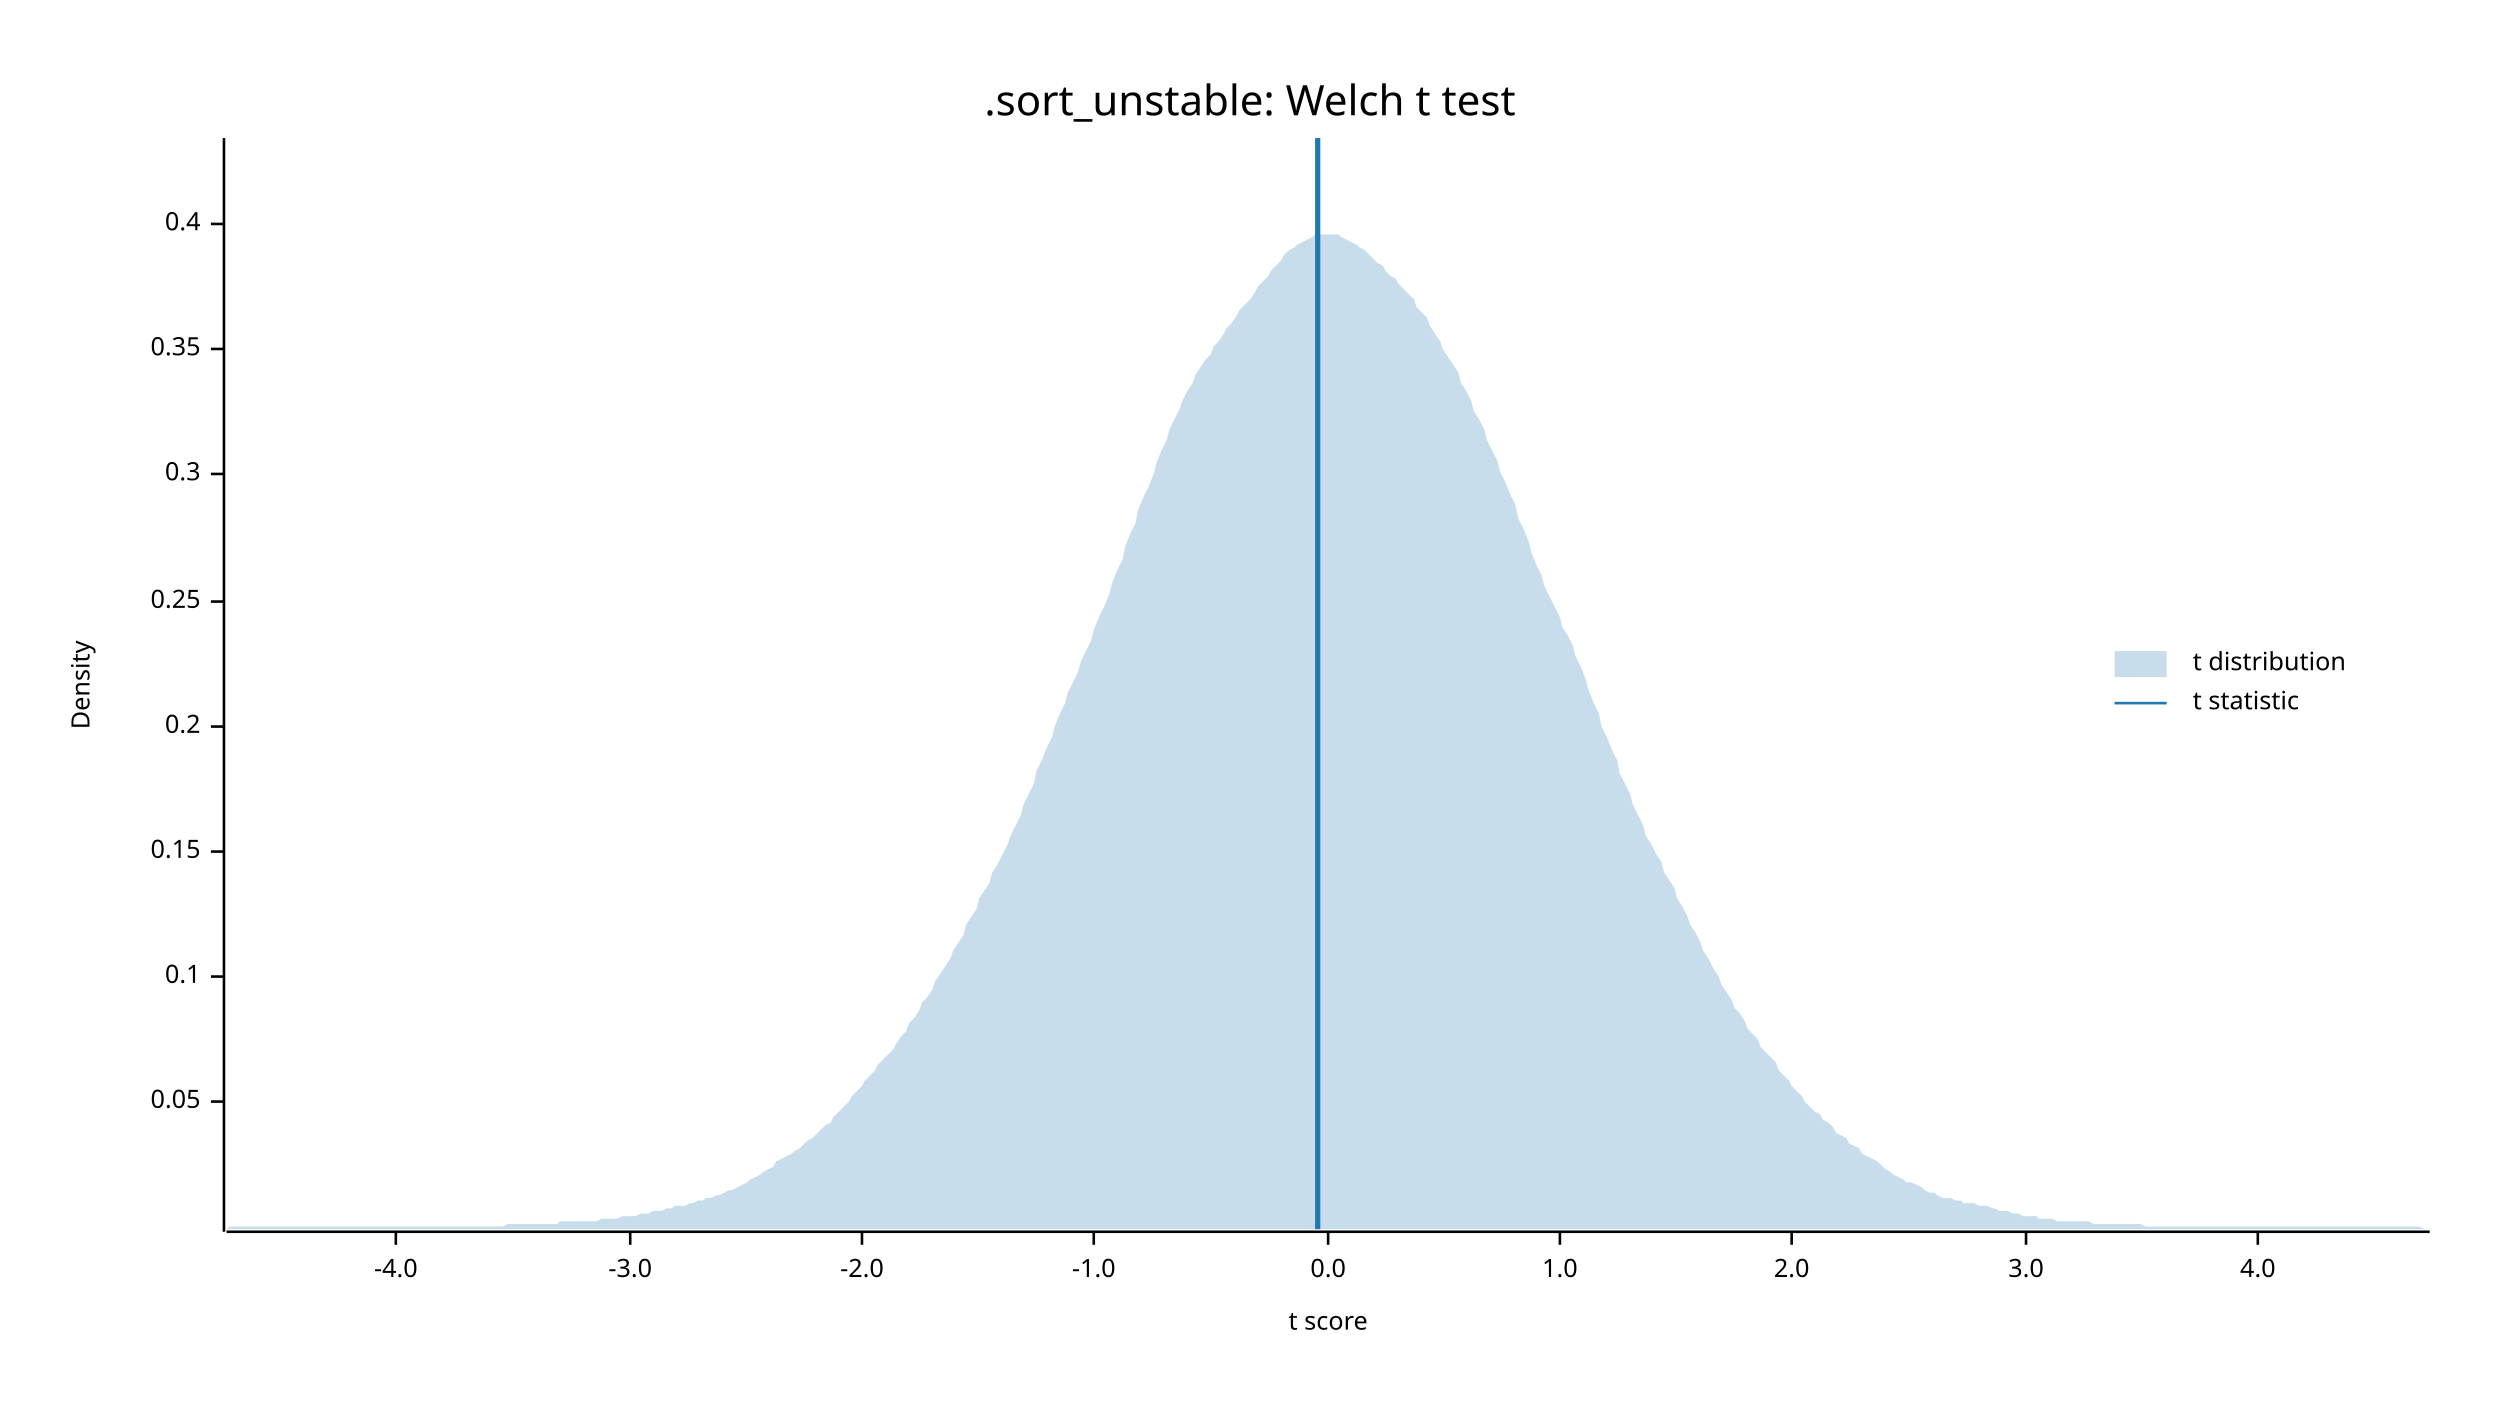
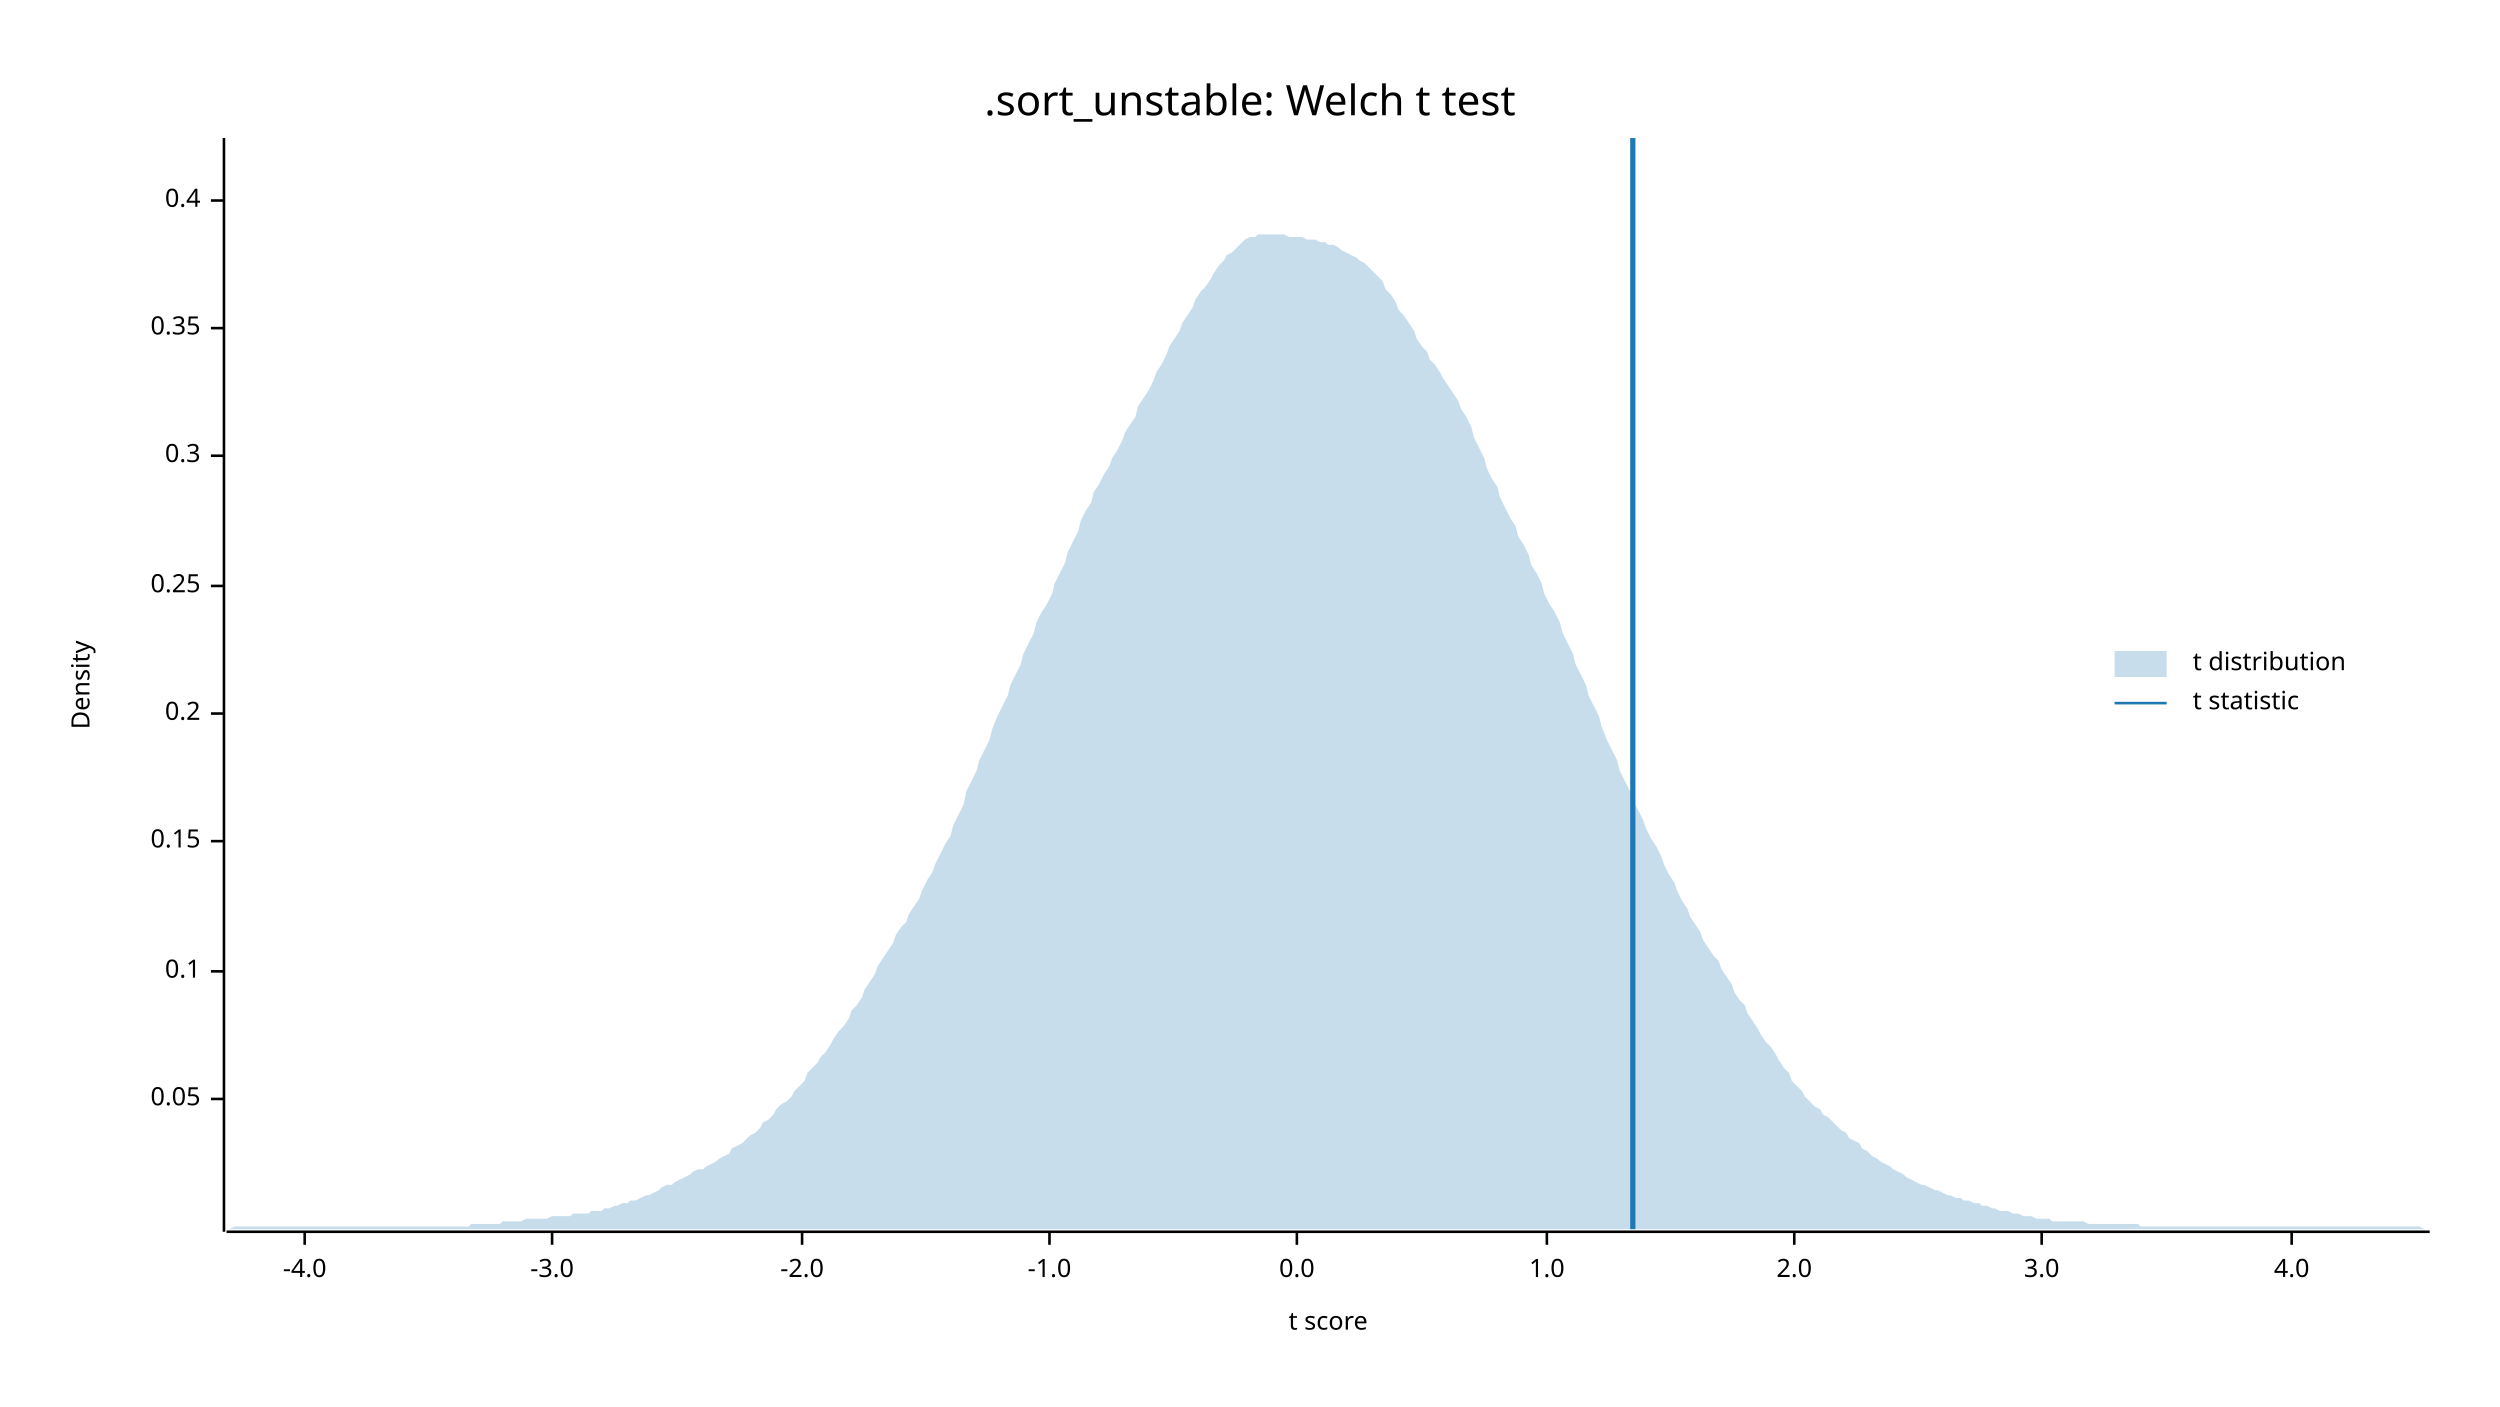
<svg xmlns="http://www.w3.org/2000/svg" width="960" height="540" viewBox="0 0 960 540">
  <text x="480" y="32" dy="0.76em" text-anchor="middle" font-family="sans-serif" font-size="16.129" opacity="1" fill="#000000">
.sort_unstable: Welch t test
</text>
  <text x="27" y="263" dy="0.76em" text-anchor="middle" font-family="sans-serif" font-size="9.677" opacity="1" fill="#000000" transform="rotate(270, 27, 263)">
Density
</text>
  <text x="510" y="513" dy="-0.5ex" text-anchor="middle" font-family="sans-serif" font-size="9.677" opacity="1" fill="#000000">
t score
</text>
  <polyline fill="none" opacity="1" stroke="#000000" stroke-width="1" points="86,53 86,473 " />
-   <text x="77" y="423" dy="0.5ex" text-anchor="end" font-family="sans-serif" font-size="9.677" opacity="1" fill="#000000">
+   <text x="77" y="422" dy="0.5ex" text-anchor="end" font-family="sans-serif" font-size="9.677" opacity="1" fill="#000000">
0.05
</text>
-   <polyline fill="none" opacity="1" stroke="#000000" stroke-width="1" points="81,423 86,423 " />
-   <text x="77" y="375" dy="0.5ex" text-anchor="end" font-family="sans-serif" font-size="9.677" opacity="1" fill="#000000">
+   <polyline fill="none" opacity="1" stroke="#000000" stroke-width="1" points="81,422 86,422 " />
+   <text x="77" y="373" dy="0.5ex" text-anchor="end" font-family="sans-serif" font-size="9.677" opacity="1" fill="#000000">
0.1
</text>
-   <polyline fill="none" opacity="1" stroke="#000000" stroke-width="1" points="81,375 86,375 " />
-   <text x="77" y="327" dy="0.5ex" text-anchor="end" font-family="sans-serif" font-size="9.677" opacity="1" fill="#000000">
+   <polyline fill="none" opacity="1" stroke="#000000" stroke-width="1" points="81,373 86,373 " />
+   <text x="77" y="323" dy="0.5ex" text-anchor="end" font-family="sans-serif" font-size="9.677" opacity="1" fill="#000000">
0.15
</text>
-   <polyline fill="none" opacity="1" stroke="#000000" stroke-width="1" points="81,327 86,327 " />
-   <text x="77" y="279" dy="0.5ex" text-anchor="end" font-family="sans-serif" font-size="9.677" opacity="1" fill="#000000">
+   <polyline fill="none" opacity="1" stroke="#000000" stroke-width="1" points="81,323 86,323 " />
+   <text x="77" y="274" dy="0.5ex" text-anchor="end" font-family="sans-serif" font-size="9.677" opacity="1" fill="#000000">
0.2
</text>
-   <polyline fill="none" opacity="1" stroke="#000000" stroke-width="1" points="81,279 86,279 " />
-   <text x="77" y="231" dy="0.5ex" text-anchor="end" font-family="sans-serif" font-size="9.677" opacity="1" fill="#000000">
+   <polyline fill="none" opacity="1" stroke="#000000" stroke-width="1" points="81,274 86,274 " />
+   <text x="77" y="225" dy="0.5ex" text-anchor="end" font-family="sans-serif" font-size="9.677" opacity="1" fill="#000000">
0.25
</text>
-   <polyline fill="none" opacity="1" stroke="#000000" stroke-width="1" points="81,231 86,231 " />
-   <text x="77" y="182" dy="0.5ex" text-anchor="end" font-family="sans-serif" font-size="9.677" opacity="1" fill="#000000">
+   <polyline fill="none" opacity="1" stroke="#000000" stroke-width="1" points="81,225 86,225 " />
+   <text x="77" y="175" dy="0.5ex" text-anchor="end" font-family="sans-serif" font-size="9.677" opacity="1" fill="#000000">
0.3
</text>
-   <polyline fill="none" opacity="1" stroke="#000000" stroke-width="1" points="81,182 86,182 " />
-   <text x="77" y="134" dy="0.5ex" text-anchor="end" font-family="sans-serif" font-size="9.677" opacity="1" fill="#000000">
+   <polyline fill="none" opacity="1" stroke="#000000" stroke-width="1" points="81,175 86,175 " />
+   <text x="77" y="126" dy="0.5ex" text-anchor="end" font-family="sans-serif" font-size="9.677" opacity="1" fill="#000000">
0.35
</text>
-   <polyline fill="none" opacity="1" stroke="#000000" stroke-width="1" points="81,134 86,134 " />
-   <text x="77" y="86" dy="0.5ex" text-anchor="end" font-family="sans-serif" font-size="9.677" opacity="1" fill="#000000">
+   <polyline fill="none" opacity="1" stroke="#000000" stroke-width="1" points="81,126 86,126 " />
+   <text x="77" y="77" dy="0.5ex" text-anchor="end" font-family="sans-serif" font-size="9.677" opacity="1" fill="#000000">
0.4
</text>
-   <polyline fill="none" opacity="1" stroke="#000000" stroke-width="1" points="81,86 86,86 " />
+   <polyline fill="none" opacity="1" stroke="#000000" stroke-width="1" points="81,77 86,77 " />
  <polyline fill="none" opacity="1" stroke="#000000" stroke-width="1" points="87,473 933,473 " />
-   <text x="152" y="483" dy="0.76em" text-anchor="middle" font-family="sans-serif" font-size="9.677" opacity="1" fill="#000000">
+   <text x="117" y="483" dy="0.76em" text-anchor="middle" font-family="sans-serif" font-size="9.677" opacity="1" fill="#000000">
-4.0
</text>
-   <polyline fill="none" opacity="1" stroke="#000000" stroke-width="1" points="152,473 152,478 " />
-   <text x="242" y="483" dy="0.76em" text-anchor="middle" font-family="sans-serif" font-size="9.677" opacity="1" fill="#000000">
+   <polyline fill="none" opacity="1" stroke="#000000" stroke-width="1" points="117,473 117,478 " />
+   <text x="212" y="483" dy="0.76em" text-anchor="middle" font-family="sans-serif" font-size="9.677" opacity="1" fill="#000000">
-3.0
</text>
-   <polyline fill="none" opacity="1" stroke="#000000" stroke-width="1" points="242,473 242,478 " />
-   <text x="331" y="483" dy="0.76em" text-anchor="middle" font-family="sans-serif" font-size="9.677" opacity="1" fill="#000000">
+   <polyline fill="none" opacity="1" stroke="#000000" stroke-width="1" points="212,473 212,478 " />
+   <text x="308" y="483" dy="0.76em" text-anchor="middle" font-family="sans-serif" font-size="9.677" opacity="1" fill="#000000">
-2.0
</text>
-   <polyline fill="none" opacity="1" stroke="#000000" stroke-width="1" points="331,473 331,478 " />
-   <text x="420" y="483" dy="0.76em" text-anchor="middle" font-family="sans-serif" font-size="9.677" opacity="1" fill="#000000">
+   <polyline fill="none" opacity="1" stroke="#000000" stroke-width="1" points="308,473 308,478 " />
+   <text x="403" y="483" dy="0.76em" text-anchor="middle" font-family="sans-serif" font-size="9.677" opacity="1" fill="#000000">
-1.0
</text>
-   <polyline fill="none" opacity="1" stroke="#000000" stroke-width="1" points="420,473 420,478 " />
-   <text x="510" y="483" dy="0.76em" text-anchor="middle" font-family="sans-serif" font-size="9.677" opacity="1" fill="#000000">
+   <polyline fill="none" opacity="1" stroke="#000000" stroke-width="1" points="403,473 403,478 " />
+   <text x="498" y="483" dy="0.76em" text-anchor="middle" font-family="sans-serif" font-size="9.677" opacity="1" fill="#000000">
0.0
</text>
-   <polyline fill="none" opacity="1" stroke="#000000" stroke-width="1" points="510,473 510,478 " />
-   <text x="599" y="483" dy="0.76em" text-anchor="middle" font-family="sans-serif" font-size="9.677" opacity="1" fill="#000000">
+   <polyline fill="none" opacity="1" stroke="#000000" stroke-width="1" points="498,473 498,478 " />
+   <text x="594" y="483" dy="0.76em" text-anchor="middle" font-family="sans-serif" font-size="9.677" opacity="1" fill="#000000">
1.0
</text>
-   <polyline fill="none" opacity="1" stroke="#000000" stroke-width="1" points="599,473 599,478 " />
-   <text x="688" y="483" dy="0.76em" text-anchor="middle" font-family="sans-serif" font-size="9.677" opacity="1" fill="#000000">
+   <polyline fill="none" opacity="1" stroke="#000000" stroke-width="1" points="594,473 594,478 " />
+   <text x="689" y="483" dy="0.76em" text-anchor="middle" font-family="sans-serif" font-size="9.677" opacity="1" fill="#000000">
2.0
</text>
-   <polyline fill="none" opacity="1" stroke="#000000" stroke-width="1" points="688,473 688,478 " />
-   <text x="778" y="483" dy="0.76em" text-anchor="middle" font-family="sans-serif" font-size="9.677" opacity="1" fill="#000000">
+   <polyline fill="none" opacity="1" stroke="#000000" stroke-width="1" points="689,473 689,478 " />
+   <text x="784" y="483" dy="0.76em" text-anchor="middle" font-family="sans-serif" font-size="9.677" opacity="1" fill="#000000">
3.0
</text>
-   <polyline fill="none" opacity="1" stroke="#000000" stroke-width="1" points="778,473 778,478 " />
-   <text x="867" y="483" dy="0.76em" text-anchor="middle" font-family="sans-serif" font-size="9.677" opacity="1" fill="#000000">
+   <polyline fill="none" opacity="1" stroke="#000000" stroke-width="1" points="784,473 784,478 " />
+   <text x="880" y="483" dy="0.76em" text-anchor="middle" font-family="sans-serif" font-size="9.677" opacity="1" fill="#000000">
4.0
</text>
-   <polyline fill="none" opacity="1" stroke="#000000" stroke-width="1" points="867,473 867,478 " />
-   <polygon opacity="0.25" fill="#1F78B4" points="87,472 88,471 90,471 92,471 93,471 95,471 97,471 98,471 100,471 102,471 103,471 105,471 107,471 109,471 110,471 112,471 114,471 115,471 117,471 119,471 120,471 122,471 124,471 125,471 127,471 129,471 131,471 132,471 134,471 136,471 137,471 139,471 141,471 142,471 144,471 146,471 148,471 149,471 151,471 153,471 154,471 156,471 158,471 159,471 161,471 163,471 164,471 166,471 168,471 170,471 171,471 173,471 175,471 176,471 178,471 180,471 181,471 183,471 185,471 187,471 188,471 190,471 192,471 193,471 195,470 197,470 198,470 200,470 202,470 203,470 205,470 207,470 209,470 210,470 212,470 214,470 215,469 217,469 219,469 220,469 222,469 224,469 226,469 227,469 229,469 231,468 232,468 234,468 236,468 237,468 239,467 241,467 242,467 244,467 246,466 248,466 249,466 251,465 253,465 254,465 256,464 258,464 259,463 261,463 263,463 265,462 266,462 268,461 270,461 271,460 273,460 275,459 276,459 278,458 280,457 281,457 283,456 285,455 287,454 288,453 290,452 292,451 293,450 295,449 297,448 298,446 300,445 302,444 304,443 305,442 307,441 309,439 310,438 312,437 314,435 315,434 317,432 319,431 320,429 322,427 324,425 326,423 327,421 329,419 331,417 332,415 334,413 336,411 337,409 339,407 341,405 343,403 344,401 346,398 348,396 349,393 351,391 353,388 354,385 356,383 358,380 359,377 361,374 363,371 365,368 366,365 368,362 370,359 371,355 373,352 375,349 376,345 378,342 380,339 381,335 383,332 385,328 387,324 388,321 390,317 392,313 393,309 395,305 397,301 398,296 400,292 402,287 404,283 405,279 407,274 409,270 410,266 412,262 414,258 415,254 417,250 419,246 420,242 422,237 424,233 426,228 427,224 429,219 431,215 432,210 434,205 436,201 437,196 439,191 441,187 443,182 444,178 446,173 448,169 449,165 451,161 453,157 454,154 456,150 458,147 459,144 461,141 463,138 465,136 466,133 468,131 470,128 471,126 473,124 475,121 476,119 478,117 480,115 482,112 483,110 485,108 487,106 488,104 490,102 492,100 493,98 495,96 497,95 498,94 500,93 502,92 504,91 505,90 507,90 509,90 510,90 512,90 514,90 515,91 517,92 519,93 521,94 522,95 524,96 526,98 527,99 529,101 531,102 532,104 534,106 536,107 537,109 539,111 541,113 543,115 544,118 546,120 548,122 549,125 551,128 553,131 554,134 556,137 558,140 560,143 561,147 563,150 565,154 566,158 568,161 570,165 571,169 573,173 575,177 576,181 578,185 580,190 582,194 583,199 585,203 587,208 588,212 590,217 592,221 593,225 595,229 597,233 599,237 600,241 602,244 604,248 605,252 607,256 609,261 610,265 612,270 614,274 615,279 617,283 619,288 621,292 622,297 624,301 626,305 627,309 629,313 631,317 632,321 634,324 636,328 638,331 639,335 641,338 643,341 644,345 646,348 648,352 649,355 651,358 653,362 654,365 656,368 658,372 660,375 661,378 663,381 665,384 666,387 668,389 670,392 671,395 673,397 675,399 676,402 678,404 680,406 682,408 683,411 685,413 687,415 688,417 690,419 692,421 693,423 695,425 697,427 699,428 700,430 702,431 704,433 705,435 707,436 709,437 710,439 712,440 714,441 715,443 717,444 719,445 721,446 722,447 724,449 726,450 727,451 729,452 731,453 732,454 734,454 736,455 738,456 739,457 741,458 743,458 744,459 746,460 748,460 749,460 751,461 753,461 754,462 756,462 758,462 760,463 761,463 763,463 765,464 766,464 768,465 770,465 771,465 773,466 775,466 777,467 778,467 780,467 782,467 783,468 785,468 787,468 788,468 790,469 792,469 793,469 795,469 797,469 799,469 800,469 802,469 804,470 805,470 807,470 809,470 810,470 812,470 814,470 816,470 817,470 819,470 821,470 822,470 824,471 826,471 827,471 829,471 831,471 832,471 834,471 836,471 838,471 839,471 841,471 843,471 844,471 846,471 848,471 849,471 851,471 853,471 855,471 856,471 858,471 860,471 861,471 863,471 865,471 866,471 868,471 870,471 871,471 873,471 875,471 877,471 878,471 880,471 882,471 883,471 885,471 887,471 888,471 890,471 892,471 894,471 895,471 897,471 899,471 900,471 902,471 904,471 905,471 907,471 909,471 910,471 912,471 914,471 916,471 917,471 919,471 921,471 922,471 924,471 926,471 927,471 929,471 931,472 933,472 933,472 87,472 " />
-   <polyline fill="none" opacity="1" stroke="#1F78B4" stroke-width="2" points="506,472 506,53 " />
+   <polyline fill="none" opacity="1" stroke="#000000" stroke-width="1" points="880,473 880,478 " />
+   <polygon opacity="0.25" fill="#1F78B4" points="87,472 88,472 90,471 92,471 93,471 95,471 97,471 98,471 100,471 102,471 103,471 105,471 107,471 109,471 110,471 112,471 114,471 115,471 117,471 119,471 120,471 122,471 124,471 125,471 127,471 129,471 131,471 132,471 134,471 136,471 137,471 139,471 141,471 142,471 144,471 146,471 148,471 149,471 151,471 153,471 154,471 156,471 158,471 159,471 161,471 163,471 164,471 166,471 168,471 170,471 171,471 173,471 175,471 176,471 178,471 180,471 181,470 183,470 185,470 187,470 188,470 190,470 192,470 193,469 195,469 197,469 198,469 200,469 202,468 203,468 205,468 207,468 209,468 210,468 212,467 214,467 215,467 217,467 219,467 220,466 222,466 224,466 226,466 227,465 229,465 231,465 232,464 234,464 236,463 237,463 239,462 241,462 242,461 244,461 246,460 248,459 249,459 251,458 253,457 254,456 256,455 258,455 259,454 261,453 263,452 265,451 266,450 268,449 270,449 271,448 273,447 275,446 276,445 278,444 280,443 281,441 283,440 285,439 287,437 288,436 290,435 292,433 293,431 295,430 297,428 298,426 300,424 302,423 304,421 305,419 307,417 309,415 310,412 312,410 314,408 315,406 317,404 319,401 320,399 322,396 324,394 326,391 327,388 329,386 331,383 332,380 334,377 336,374 337,371 339,368 341,365 343,362 344,359 346,356 348,354 349,351 351,348 353,345 354,342 356,338 358,335 359,332 361,328 363,324 365,321 366,317 368,313 370,309 371,304 373,300 375,296 376,292 378,288 380,284 381,280 383,275 385,271 387,267 388,263 390,259 392,255 393,251 395,247 397,243 398,239 400,235 402,232 404,228 405,224 407,220 409,216 410,212 412,208 414,204 415,200 417,196 419,193 420,189 422,186 424,182 426,179 427,176 429,173 431,169 432,166 434,163 436,160 437,156 439,153 441,150 443,146 444,143 446,140 448,136 449,133 451,130 453,127 454,124 456,121 458,118 459,115 461,112 463,110 465,107 466,105 468,102 470,100 471,98 473,97 475,95 476,94 478,92 480,91 482,91 483,90 485,90 487,90 488,90 490,90 492,90 493,90 495,91 497,91 498,91 500,91 502,92 504,92 505,92 507,93 509,93 510,94 512,94 514,95 515,96 517,97 519,98 521,99 522,100 524,101 526,103 527,104 529,106 531,108 532,111 534,113 536,116 537,119 539,121 541,124 543,127 544,130 546,133 548,135 549,138 551,140 553,143 554,145 556,148 558,151 560,154 561,157 563,160 565,164 566,168 568,172 570,176 571,180 573,184 575,187 576,191 578,195 580,199 582,202 583,206 585,209 587,213 588,217 590,220 592,224 593,228 595,232 597,235 599,239 600,243 602,247 604,251 605,255 607,259 609,263 610,267 612,271 614,275 615,279 617,284 619,288 621,292 622,296 624,300 626,304 627,307 629,311 631,315 632,318 634,322 636,325 638,329 639,332 641,336 643,339 644,342 646,346 648,349 649,352 651,355 653,358 654,361 656,364 658,367 660,369 661,372 663,375 665,378 666,381 668,384 670,386 671,389 673,392 675,395 676,397 678,400 680,402 682,405 683,407 685,410 687,412 688,415 690,417 692,419 693,421 695,423 697,425 699,426 700,428 702,429 704,431 705,432 707,434 709,435 710,437 712,438 714,439 715,441 717,442 719,444 721,445 722,446 724,447 726,448 727,449 729,450 731,451 732,452 734,453 736,454 738,455 739,455 741,456 743,457 744,457 746,458 748,459 749,459 751,460 753,460 754,461 756,461 758,462 760,462 761,463 763,463 765,464 766,464 768,465 770,465 771,465 773,466 775,466 777,467 778,467 780,467 782,468 783,468 785,468 787,468 788,469 790,469 792,469 793,469 795,469 797,469 799,469 800,469 802,470 804,470 805,470 807,470 809,470 810,470 812,470 814,470 816,470 817,470 819,470 821,470 822,471 824,471 826,471 827,471 829,471 831,471 832,471 834,471 836,471 838,471 839,471 841,471 843,471 844,471 846,471 848,471 849,471 851,471 853,471 855,471 856,471 858,471 860,471 861,471 863,471 865,471 866,471 868,471 870,471 871,471 873,471 875,471 877,471 878,471 880,471 882,471 883,471 885,471 887,471 888,471 890,471 892,471 894,471 895,471 897,471 899,471 900,471 902,471 904,471 905,471 907,471 909,471 910,471 912,471 914,471 916,471 917,471 919,471 921,471 922,471 924,471 926,471 927,471 929,471 931,472 933,472 933,472 87,472 " />
+   <polyline fill="none" opacity="1" stroke="#1F78B4" stroke-width="2" points="627,472 627,53 " />
  <text x="842" y="250" dy="0.76em" text-anchor="start" font-family="sans-serif" font-size="9.677" opacity="1" fill="#000000">
t distribution
</text>
  <text x="842" y="265" dy="0.76em" text-anchor="start" font-family="sans-serif" font-size="9.677" opacity="1" fill="#000000">
t statistic
</text>
  <rect x="812" y="250" width="20" height="10" opacity="0.25" fill="#1F78B4" stroke="none" />
  <polyline fill="none" opacity="1" stroke="#1F78B4" stroke-width="1" points="812,270 832,270 " />
</svg>
